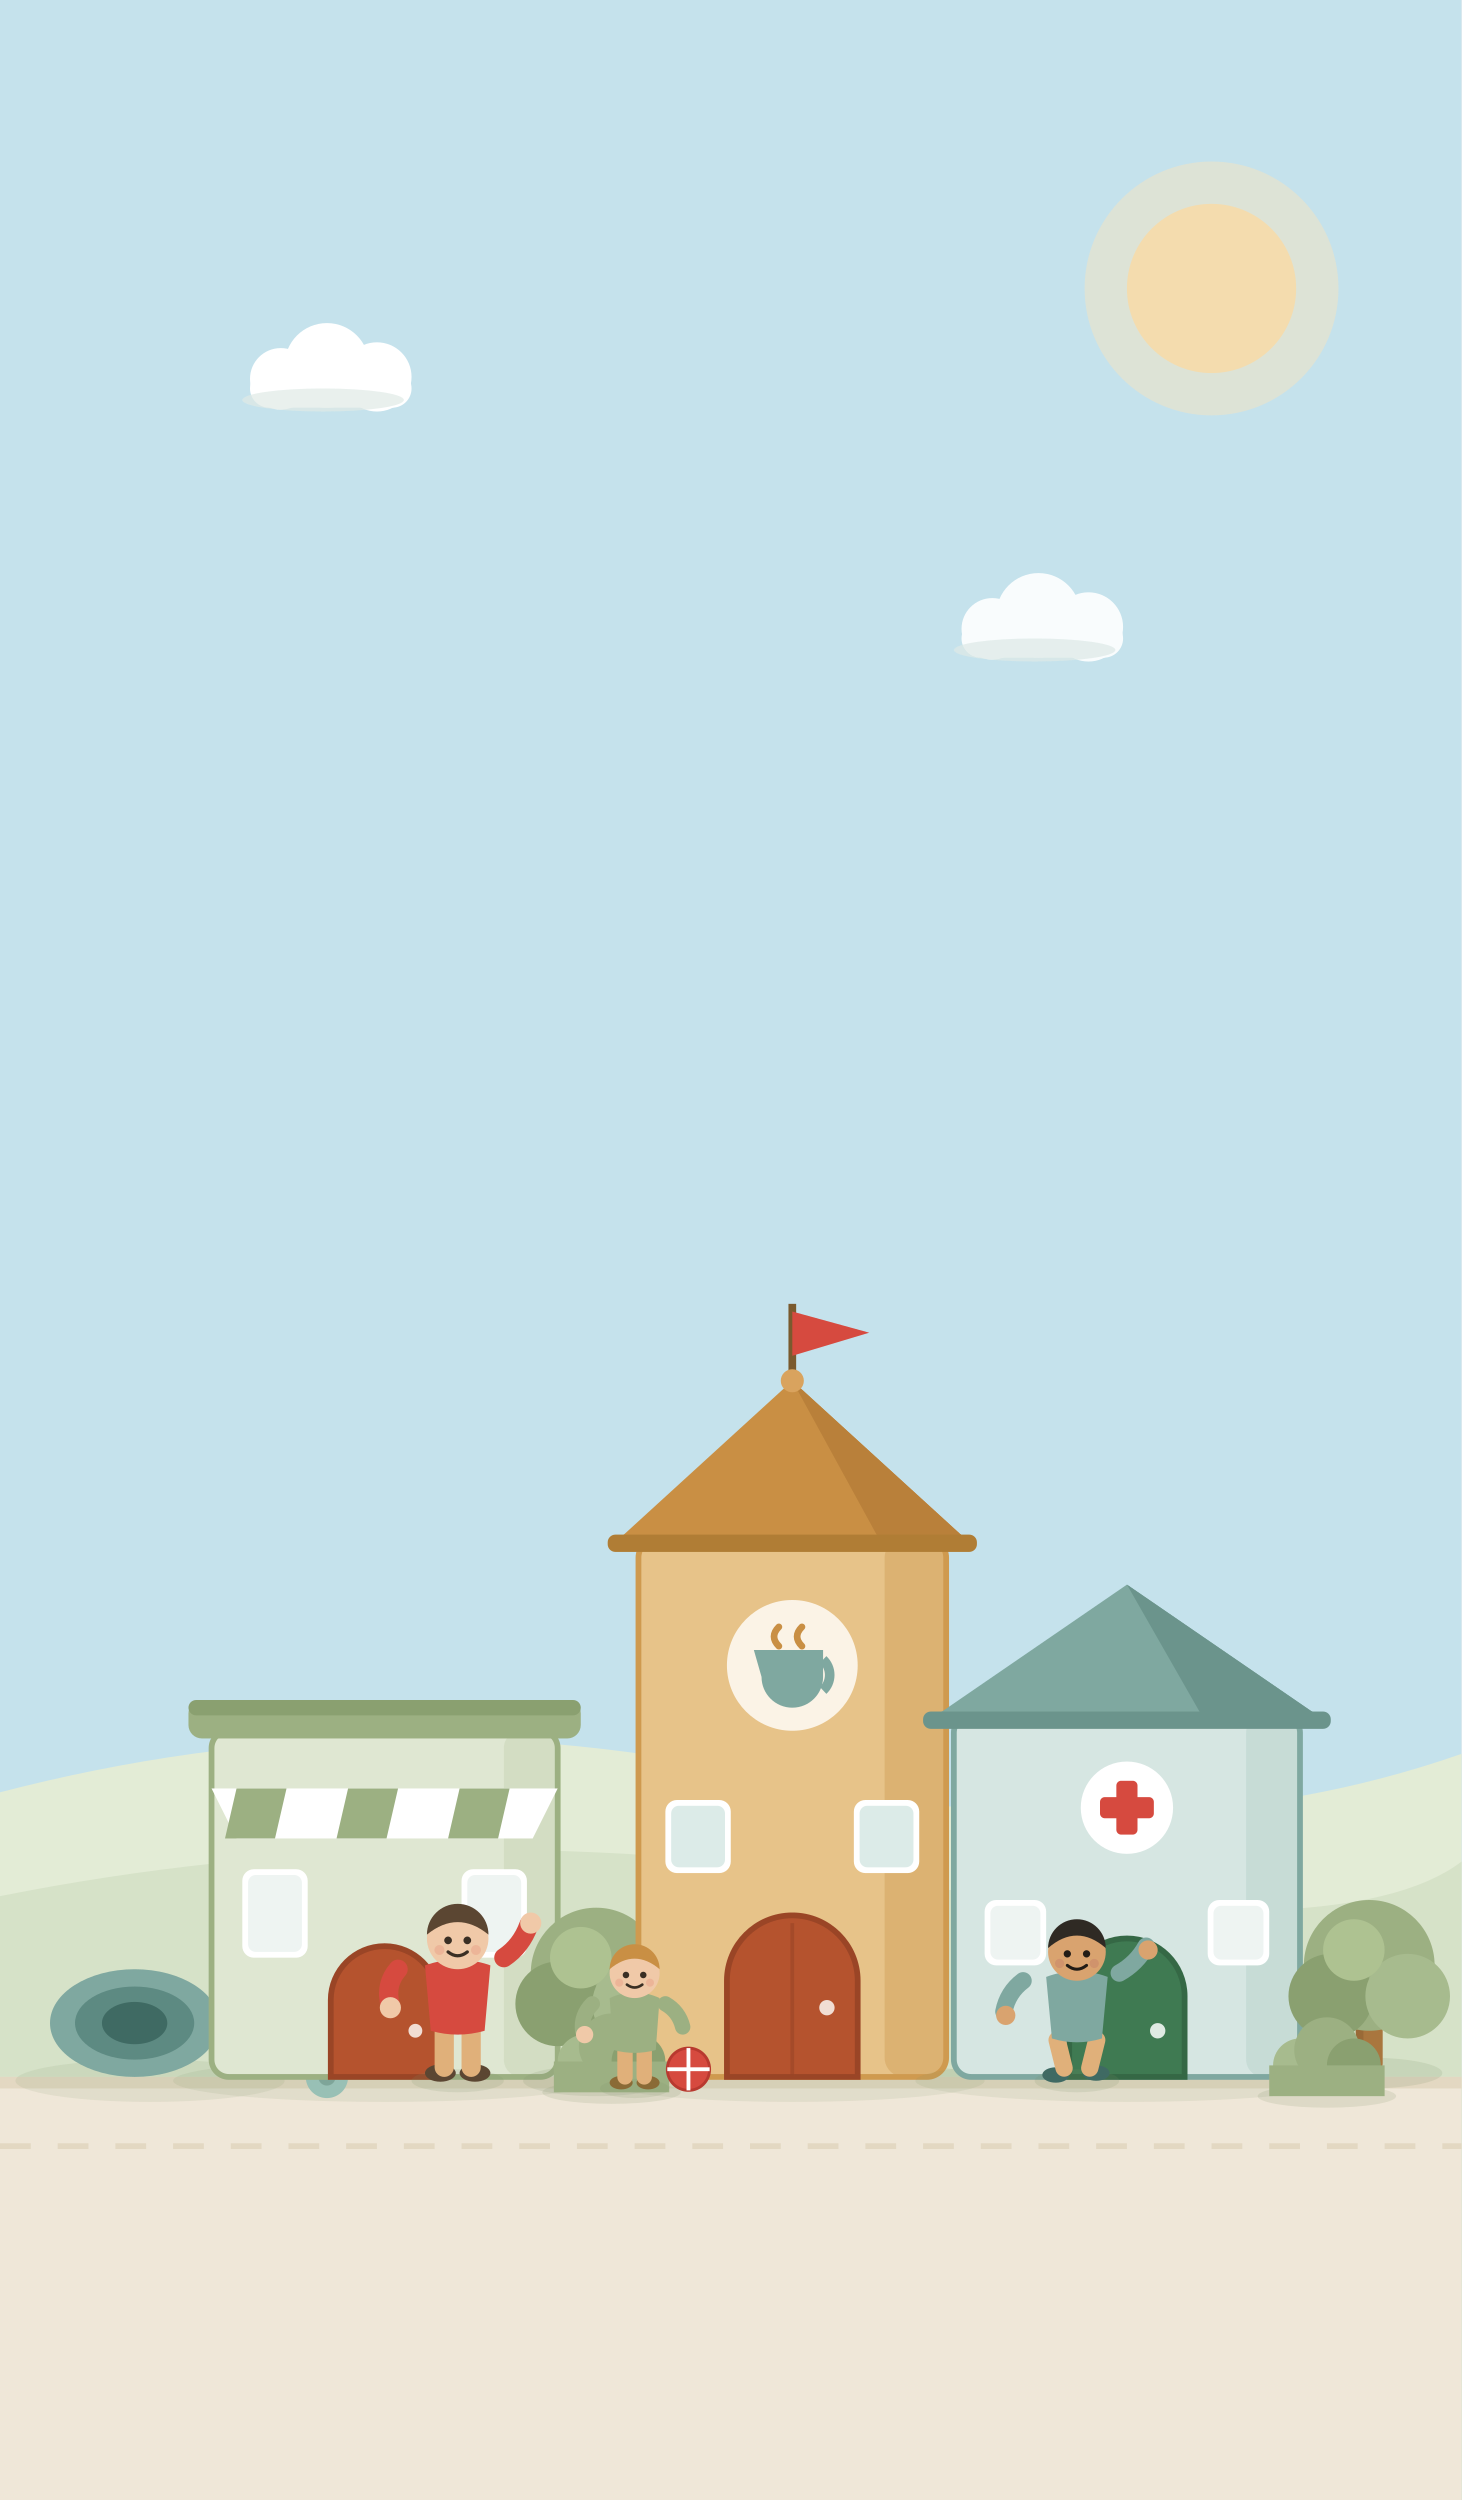
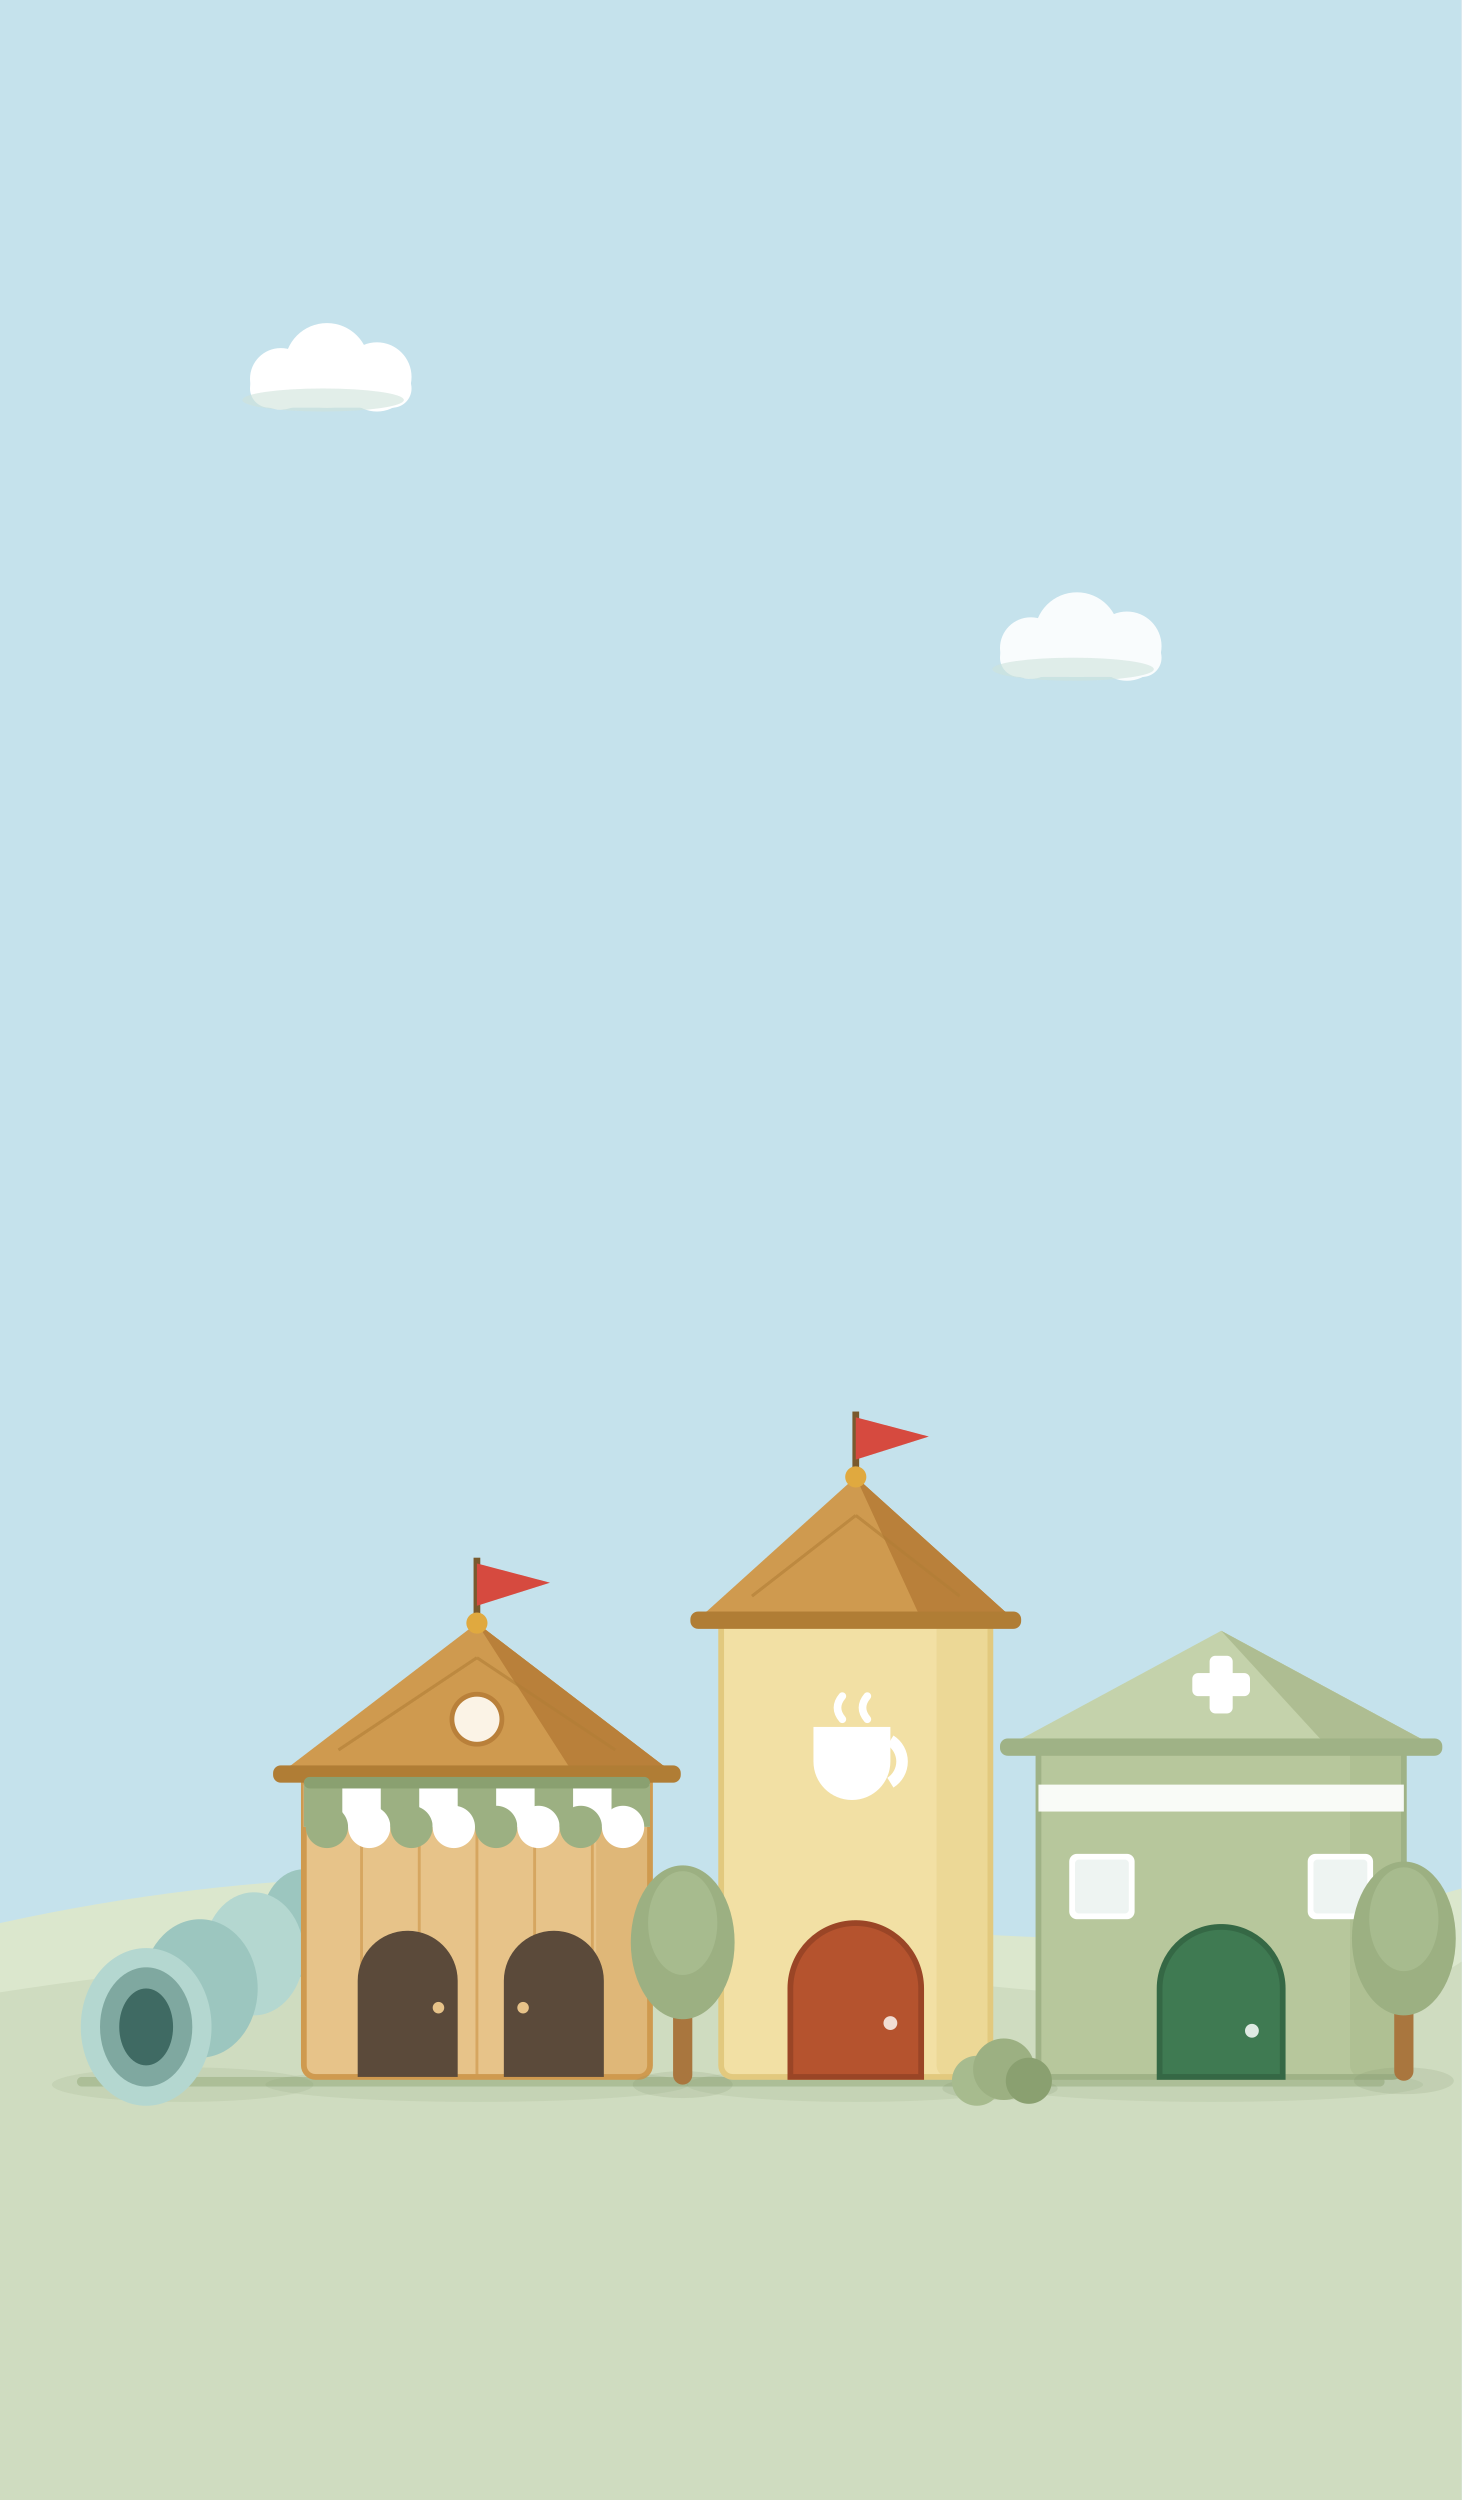
- <svg xmlns="http://www.w3.org/2000/svg" viewBox="0 -300 760 1300" role="img" aria-label="An illustrated little town for phones — a café tower, grocery and clinic with children, trees, drifting clouds and fluttering flags.">
+ <svg xmlns="http://www.w3.org/2000/svg" viewBox="0 -300 760 1300" role="img" aria-label="An illustrated little town for phones — a play tunnel, market, café tower and clinic, with trees and drifting clouds.">
  <defs>
    <g id="mtree">
-       <ellipse cx="0" cy="74" rx="38" ry="8" fill="#7a8f63" opacity="0.16" />
-       <rect x="-7" y="36" width="14" height="40" rx="7" fill="#a9763e" />
-       <rect x="-7" y="36" width="4" height="40" rx="2" fill="#8a5e30" opacity="0.5" />
-       <circle cx="0" cy="18" r="34" fill="#9CB082" />
-       <circle cx="-20" cy="34" r="22" fill="#8aa070" />
-       <circle cx="20" cy="34" r="22" fill="#a7bb8e" />
-       <circle cx="-8" cy="10" r="16" fill="#aec291" />
+       <ellipse cx="0" cy="2" rx="26" ry="7" fill="#7a8f63" opacity="0.16" />
+       <rect x="-5" y="-48" width="10" height="50" rx="5" fill="#a9763e" />
+       <ellipse cx="0" cy="-72" rx="27" ry="40" fill="#9CB082" />
+       <ellipse cx="0" cy="-82" rx="18" ry="27" fill="#a7bb8e" />
    </g>
    <g id="mbush">
-       <ellipse cx="0" cy="18" rx="36" ry="6" fill="#7a8f63" opacity="0.16" />
-       <circle cx="-14" cy="2" r="14" fill="#a7bb8e" />
-       <circle cx="0" cy="-6" r="17" fill="#9CB082" />
-       <circle cx="14" cy="2" r="14" fill="#8aa070" />
-       <rect x="-30" y="2" width="60" height="16" fill="#9CB082" />
+       <ellipse cx="0" cy="4" rx="30" ry="6" fill="#7a8f63" opacity="0.16" />
+       <circle cx="-12" cy="0" r="13" fill="#a7bb8e" />
+       <circle cx="2" cy="-6" r="16" fill="#9CB082" />
+       <circle cx="15" cy="0" r="12" fill="#8aa070" />
    </g>
    <g id="mcloud">
      <circle cx="0" cy="0" r="22" fill="#fff" />
      <circle cx="26" cy="6" r="18" fill="#fff" />
      <circle cx="-24" cy="7" r="16" fill="#fff" />
      <rect x="-40" y="2" width="84" height="20" rx="10" fill="#fff" />
-       <ellipse cx="-2" cy="18" rx="42" ry="6" fill="#dfeae6" opacity="0.7" />
+       <ellipse cx="-2" cy="18" rx="42" ry="6" fill="#cfe2da" opacity="0.6" />
    </g>
  </defs>
  <rect x="0" y="-300" width="760" height="1300" fill="#c5e2ec" />
-   <circle cx="630" cy="-150" r="66" fill="#f6e3bf" opacity="0.5">
-     <animate attributeName="r" values="66;72;66" dur="7s" repeatCount="indefinite" />
-   </circle>
-   <circle cx="630" cy="-150" r="44" fill="#f4dcae">
-     <animate attributeName="r" values="44;47;44" dur="7s" repeatCount="indefinite" />
-   </circle>
  <use href="#mcloud" x="170" y="-110">
-     <animateTransform attributeName="transform" type="translate" values="0 0;36 0;0 0" dur="22s" repeatCount="indefinite" additive="sum" />
+     <animateTransform attributeName="transform" type="translate" values="0 0;38 0;0 0" dur="22s" repeatCount="indefinite" additive="sum" />
  </use>
-   <use href="#mcloud" x="540" y="20" opacity="0.9">
-     <animateTransform attributeName="transform" type="translate" values="0 0;28 0;0 0" dur="28s" repeatCount="indefinite" additive="sum" />
+   <use href="#mcloud" x="560" y="30" opacity="0.9">
+     <animateTransform attributeName="transform" type="translate" values="0 0;30 0;0 0" dur="28s" repeatCount="indefinite" additive="sum" />
  </use>
-   <path d="M0 632 Q200 580 400 624 T760 612 V1000 H0 Z" fill="#e3ecd6" />
-   <path d="M0 686 Q220 642 460 678 T760 668 V1000 H0 Z" fill="#d6e2c8" />
-   <rect x="0" y="780" width="760" height="220" fill="#efe7d8" />
-   <path d="M0 816 H760" stroke="#e3d8c2" stroke-width="3" stroke-dasharray="16 14" />
-   <rect x="0" y="780" width="760" height="6" fill="#e3d8c2" />
+   <path d="M0 700 Q200 656 400 692 T760 682 V1000 H0 Z" fill="#dbe7cd" />
+   <path d="M0 736 Q230 700 470 728 T760 720 V1000 H0 Z" fill="#cfdcc0" />
+   <rect x="40" y="780" width="680" height="5" rx="2.5" fill="#9CB082" opacity="0.55" />
  <g>
-     <ellipse cx="78" cy="782" rx="70" ry="11" fill="#7a8f63" opacity="0.12" />
-     <ellipse cx="70" cy="752" rx="44" ry="28" fill="#7FA8A0" />
-     <ellipse cx="70" cy="752" rx="31" ry="19" fill="#5d8a82" />
-     <ellipse cx="70" cy="752" rx="17" ry="11" fill="#3f6a63" />
-     <path d="M120 700 Q170 656 170 780" fill="none" stroke="#9cc6bf" stroke-width="22" stroke-linecap="round" />
-     <path d="M120 700 Q170 656 170 780" fill="none" stroke="#7FA8A0" stroke-width="9" stroke-linecap="round" />
+     <ellipse cx="95" cy="784" rx="68" ry="9" fill="#7a8f63" opacity="0.12" />
+     <ellipse cx="158" cy="700" rx="22" ry="28" fill="#9cc6bf" />
+     <ellipse cx="132" cy="716" rx="26" ry="32" fill="#b4d7d0" />
+     <ellipse cx="104" cy="734" rx="30" ry="36" fill="#9cc6bf" />
+     <ellipse cx="76" cy="754" rx="34" ry="41" fill="#b4d7d0" />
+     <ellipse cx="76" cy="754" rx="24" ry="31" fill="#7FA8A0" />
+     <ellipse cx="76" cy="754" rx="14" ry="20" fill="#3f6a63" />
  </g>
  <g>
-     <ellipse cx="200" cy="782" rx="110" ry="11" fill="#7a8f63" opacity="0.12" />
-     <rect x="110" y="600" width="180" height="180" rx="9" fill="#dfe7d2" />
-     <rect x="262" y="600" width="28" height="180" rx="9" fill="#cbd7b9" opacity="0.6" />
-     <rect x="110" y="600" width="180" height="180" rx="9" fill="none" stroke="#9CB082" stroke-width="3" />
-     <rect x="98" y="584" width="204" height="20" rx="7" fill="#9CB082" />
-     <rect x="98" y="584" width="204" height="8" rx="4" fill="#8aa070" />
-     <path d="M110 630 H290 L277 656 H123 Z" fill="#fff" />
-     <path d="M123 630 H149 L143 656 H117 Z" fill="#9CB082" />
-     <path d="M181 630 H207 L201 656 H175 Z" fill="#9CB082" />
-     <path d="M239 630 H265 L259 656 H233 Z" fill="#9CB082" />
-     <rect x="126" y="672" width="34" height="46" rx="6" fill="#fff" />
-     <rect x="129" y="675" width="28" height="40" rx="4" fill="#eef4f2" />
-     <rect x="240" y="672" width="34" height="46" rx="6" fill="#fff" />
-     <rect x="243" y="675" width="28" height="40" rx="4" fill="#eef4f2" />
-     <path d="M172 780 v-40 a28 28 0 0 1 56 0 v40 Z" fill="#B5532E" />
-     <path d="M172 780 v-40 a28 28 0 0 1 56 0 v40 Z" fill="none" stroke="#9a4526" stroke-width="3" />
-     <circle cx="216" cy="756" r="3.6" fill="#f1ddd3" />
+     <ellipse cx="248" cy="784" rx="110" ry="9" fill="#7a8f63" opacity="0.12" />
+     <rect x="158" y="620" width="180" height="160" rx="6" fill="#e7c389" />
+     <g stroke="#cf9a4f" stroke-width="1.5" opacity="0.7">
+       <line x1="188" y1="620" x2="188" y2="780" />
+       <line x1="218" y1="620" x2="218" y2="780" />
+       <line x1="248" y1="620" x2="248" y2="780" />
+       <line x1="278" y1="620" x2="278" y2="780" />
+       <line x1="308" y1="620" x2="308" y2="780" />
+     </g>
+     <rect x="310" y="620" width="28" height="160" rx="6" fill="#d3a45f" opacity="0.4" />
+     <rect x="158" y="620" width="180" height="160" rx="6" fill="none" stroke="#cf9a4f" stroke-width="3" />
+     <polygon points="146,622 248,544 350,622" fill="#cf9a4f" />
+     <polygon points="248,544 350,622 298,622" fill="#b9803a" />
+     <g stroke="#b07d35" stroke-width="1.6" opacity="0.6">
+       <line x1="176" y1="610" x2="248" y2="562" />
+       <line x1="320" y1="610" x2="248" y2="562" />
+     </g>
+     <rect x="142" y="618" width="212" height="9" rx="4" fill="#b07d35" />
+     <circle cx="248" cy="594" r="13" fill="#fbf3e6" stroke="#b9803a" stroke-width="2.5" />
+     <line x1="248" y1="544" x2="248" y2="510" stroke="#7a5a2e" stroke-width="3.5" />
+     <circle cx="248" cy="544" r="5.5" fill="#E0A93F" />
+     <path d="M248 513 L286 523 L248 535 Z" fill="#D64A3F" />
+     <g>
+       <rect x="158" y="628" width="180" height="22" fill="#fff" />
+       <g fill="#9CB082">
+         <rect x="158" y="628" width="20" height="22" />
+         <rect x="198" y="628" width="20" height="22" />
+         <rect x="238" y="628" width="20" height="22" />
+         <rect x="278" y="628" width="20" height="22" />
+         <rect x="318" y="628" width="20" height="22" />
+       </g>
+       <g>
+         <circle cx="170" cy="650" r="11" fill="#9CB082" />
+         <circle cx="192" cy="650" r="11" fill="#fff" />
+         <circle cx="214" cy="650" r="11" fill="#9CB082" />
+         <circle cx="236" cy="650" r="11" fill="#fff" />
+         <circle cx="258" cy="650" r="11" fill="#9CB082" />
+         <circle cx="280" cy="650" r="11" fill="#fff" />
+         <circle cx="302" cy="650" r="11" fill="#9CB082" />
+         <circle cx="324" cy="650" r="11" fill="#fff" />
+       </g>
+       <rect x="158" y="624" width="180" height="6" rx="3" fill="#8aa070" />
+     </g>
+     <path d="M186 780 v-50 a26 26 0 0 1 52 0 v50 Z" fill="#5b4a3a" />
+     <circle cx="228" cy="744" r="3" fill="#e7c389" />
+     <path d="M262 780 v-50 a26 26 0 0 1 52 0 v50 Z" fill="#5b4a3a" />
+     <circle cx="272" cy="744" r="3" fill="#e7c389" />
  </g>
-   <use href="#mtree" x="310" y="708" />
  <g>
-     <ellipse cx="412" cy="782" rx="100" ry="11" fill="#7a8f63" opacity="0.12" />
-     <rect x="332" y="500" width="160" height="280" rx="10" fill="#e7c389" />
-     <rect x="460" y="500" width="32" height="280" rx="10" fill="#d3a45f" opacity="0.55" />
-     <rect x="332" y="500" width="160" height="280" rx="10" fill="none" stroke="#cf9a4f" stroke-width="3" />
-     <polygon points="320,502 412,418 504,502" fill="#c98f44" />
-     <polygon points="412,418 504,502 458,502" fill="#b9803a" />
-     <rect x="316" y="498" width="192" height="9" rx="4" fill="#b07d35" />
-     <line x1="412" y1="418" x2="412" y2="378" stroke="#7a5a2e" stroke-width="4" />
-     <path d="M412 382 L452 393 L412 405 Z" fill="#D64A3F">
-       <animateTransform attributeName="transform" type="rotate" values="-6 412 393;9 412 393;-6 412 393" dur="2.3s" repeatCount="indefinite" />
-     </path>
-     <circle cx="412" cy="418" r="6" fill="#D9A35E" />
-     <circle cx="412" cy="566" r="34" fill="#fbf3e6" />
-     <g transform="translate(412,568)">
-       <path d="M-20 -10 H16 V4 a16 16 0 0 1 -32 0 Z" fill="#7FA8A0" />
-       <path d="M16 -5 a11 11 0 0 1 0 16" fill="none" stroke="#7FA8A0" stroke-width="5" />
-       <path d="M-7 -22 q-5 5 0 10 M5 -22 q-5 5 0 10" stroke="#c98f44" stroke-width="3.5" fill="none" stroke-linecap="round" />
+     <ellipse cx="445" cy="784" rx="88" ry="9" fill="#7a8f63" opacity="0.12" />
+     <rect x="375" y="540" width="140" height="240" rx="6" fill="#f2e0a4" />
+     <rect x="487" y="540" width="28" height="240" rx="6" fill="#e6d088" opacity="0.5" />
+     <rect x="375" y="540" width="140" height="240" rx="6" fill="none" stroke="#e2c97e" stroke-width="3" />
+     <polygon points="363,542 445,468 527,542" fill="#cf9a4f" />
+     <polygon points="445,468 527,542 479,542" fill="#b9803a" />
+     <g stroke="#b07d35" stroke-width="1.6" opacity="0.6">
+       <line x1="391" y1="530" x2="445" y2="488" />
+       <line x1="499" y1="530" x2="445" y2="488" />
    </g>
-     <rect x="346" y="636" width="34" height="38" rx="6" fill="#fff" />
-     <rect x="349" y="639" width="28" height="32" rx="4" fill="#dcebe8" />
-     <rect x="444" y="636" width="34" height="38" rx="6" fill="#fff" />
-     <rect x="447" y="639" width="28" height="32" rx="4" fill="#dcebe8" />
-     <path d="M378 780 v-50 a34 34 0 0 1 68 0 v50 Z" fill="#B5532E" />
-     <path d="M378 780 v-50 a34 34 0 0 1 68 0 v50 Z" fill="none" stroke="#9a4526" stroke-width="3" />
-     <line x1="412" y1="700" x2="412" y2="780" stroke="#9a4526" stroke-width="2" opacity="0.6" />
-     <circle cx="430" cy="744" r="4" fill="#f1ddd3" />
+     <rect x="359" y="538" width="172" height="9" rx="4" fill="#b07d35" />
+     <line x1="445" y1="468" x2="445" y2="434" stroke="#7a5a2e" stroke-width="3.5" />
+     <circle cx="445" cy="468" r="5.5" fill="#E0A93F" />
+     <path d="M445 437 L483 447 L445 459 Z" fill="#D64A3F" />
+     <g transform="translate(445,612)">
+       <path d="M-22 -14 H18 V4 a20 20 0 0 1 -40 0 Z" fill="#fff" />
+       <path d="M18 -7 a13 13 0 0 1 0 22" fill="none" stroke="#fff" stroke-width="6" />
+       <path d="M-7 -30 q-5 6 0 12 M6 -30 q-5 6 0 12" stroke="#fff" stroke-width="4" fill="none" stroke-linecap="round" />
+     </g>
+     <path d="M411 780 v-46 a34 34 0 0 1 68 0 v46 Z" fill="#B5532E" />
+     <path d="M411 780 v-46 a34 34 0 0 1 68 0 v46 Z" fill="none" stroke="#9a4526" stroke-width="3" />
+     <circle cx="463" cy="752" r="3.6" fill="#f1ddd3" />
  </g>
-   <use href="#mbush" x="318" y="770" />
  <g>
-     <ellipse cx="586" cy="782" rx="110" ry="11" fill="#7a8f63" opacity="0.12" />
-     <rect x="496" y="592" width="180" height="188" rx="9" fill="#d6e6e2" />
-     <rect x="648" y="592" width="28" height="188" rx="9" fill="#bcd5cf" opacity="0.6" />
-     <rect x="496" y="592" width="180" height="188" rx="9" fill="none" stroke="#7FA8A0" stroke-width="3" />
-     <polygon points="484,594 586,524 688,594" fill="#7FA8A0" />
-     <polygon points="586,524 688,594 626,594" fill="#6b948c" />
-     <rect x="480" y="590" width="212" height="9" rx="4" fill="#6b948c" />
-     <circle cx="586" cy="640" r="24" fill="#fff" />
-     <g transform="translate(586,640)" fill="#D64A3F">
-       <rect x="-5.5" y="-14" width="11" height="28" rx="2.5" />
-       <rect x="-14" y="-5.5" width="28" height="11" rx="2.5" />
+     <ellipse cx="630" cy="784" rx="110" ry="9" fill="#7a8f63" opacity="0.12" />
+     <rect x="540" y="606" width="190" height="174" rx="6" fill="#b7c79c" />
+     <rect x="702" y="606" width="28" height="174" rx="6" fill="#a7b98a" opacity="0.5" />
+     <rect x="540" y="606" width="190" height="174" rx="6" fill="none" stroke="#9fb286" stroke-width="3" />
+     <polygon points="524,608 635,548 746,608" fill="#c4d2ab" />
+     <polygon points="635,548 746,608 690,608" fill="#aebd92" />
+     <rect x="520" y="604" width="230" height="9" rx="4" fill="#9fb286" />
+     <g transform="translate(635,576)" fill="#fff">
+       <rect x="-6" y="-15" width="12" height="30" rx="3" />
+       <rect x="-15" y="-6" width="30" height="12" rx="3" />
    </g>
-     <rect x="512" y="688" width="32" height="34" rx="6" fill="#fff" />
-     <rect x="515" y="691" width="26" height="28" rx="4" fill="#eef4f2" />
-     <rect x="628" y="688" width="32" height="34" rx="6" fill="#fff" />
-     <rect x="631" y="691" width="26" height="28" rx="4" fill="#eef4f2" />
-     <path d="M556 780 v-42 a30 30 0 0 1 60 0 v42 Z" fill="#3f7a52" />
-     <path d="M556 780 v-42 a30 30 0 0 1 60 0 v42 Z" fill="none" stroke="#356845" stroke-width="3" />
-     <circle cx="602" cy="756" r="4" fill="#dfeae3" />
+     <rect x="540" y="628" width="190" height="14" fill="#fff" opacity="0.92" />
+     <path d="M603 780 v-46 a32 32 0 0 1 64 0 v46 Z" fill="#3f7a52" />
+     <path d="M603 780 v-46 a32 32 0 0 1 64 0 v46 Z" fill="none" stroke="#356845" stroke-width="3" />
+     <circle cx="651" cy="756" r="3.6" fill="#dfeae3" />
+     <rect x="556" y="664" width="34" height="34" rx="4" fill="#fff" />
+     <rect x="559" y="667" width="28" height="28" rx="2" fill="#eef4f2" />
+     <rect x="680" y="664" width="34" height="34" rx="4" fill="#fff" />
+     <rect x="683" y="667" width="28" height="28" rx="2" fill="#eef4f2" />
  </g>
-   <use href="#mtree" x="712" y="704" />
-   <use href="#mbush" x="690" y="772" />
-   <g transform="translate(238,780)">
-     <animateTransform attributeName="transform" type="translate" values="0 0;0 -13;0 0" dur="3.2s" repeatCount="indefinite" additive="sum" />
-     <ellipse cx="0" cy="2" rx="24" ry="6" fill="#7a8f63" opacity="0.15" />
-     <ellipse cx="-9" cy="-2" rx="8" ry="4.5" fill="#5b4632" />
-     <ellipse cx="9" cy="-2" rx="8" ry="4.5" fill="#5b4632" />
-     <rect x="-12" y="-28" width="10" height="28" rx="5" fill="#e0b07a" />
-     <rect x="2" y="-28" width="10" height="28" rx="5" fill="#e0b07a" />
-     <path d="M-17 -58 Q0 -64 17 -58 L14 -24 Q0 -20 -14 -24 Z" fill="#D64A3F" />
-     <path d="M-31 -56 q-7 8 -4 19" stroke="#D64A3F" stroke-width="10" fill="none" stroke-linecap="round" />
-     <path d="M24 -62 q9 -6 13 -17" stroke="#D64A3F" stroke-width="10" fill="none" stroke-linecap="round" />
-     <circle cx="-35" cy="-36" r="5.5" fill="#f0c9a8" />
-     <circle cx="38" cy="-80" r="5.5" fill="#f0c9a8" />
-     <circle cx="0" cy="-72" r="16" fill="#f0c9a8" />
-     <path d="M-16 -74 a16 16 0 0 1 32 0 q-16 -13 -32 0Z" fill="#5b4632" />
-     <circle cx="-5" cy="-71" r="2" fill="#3a2f24" />
-     <circle cx="5" cy="-71" r="2" fill="#3a2f24" />
-     <circle cx="-9.5" cy="-66" r="2.6" fill="#eaa98e" opacity="0.6" />
-     <circle cx="9.5" cy="-66" r="2.6" fill="#eaa98e" opacity="0.6" />
-     <path d="M-5 -65 q5 4 10 0" stroke="#3a2f24" stroke-width="1.7" fill="none" stroke-linecap="round" />
-   </g>
-   <g transform="translate(330,784)">
-     <animateTransform attributeName="transform" type="translate" values="0 0;0 -9;0 0" dur="3.9s" repeatCount="indefinite" additive="sum" />
-     <ellipse cx="0" cy="2" rx="18" ry="5" fill="#7a8f63" opacity="0.15" />
-     <ellipse cx="-7" cy="-1" rx="6" ry="3.5" fill="#8a6a36" />
-     <ellipse cx="7" cy="-1" rx="6" ry="3.5" fill="#8a6a36" />
-     <rect x="-9" y="-21" width="8" height="21" rx="4" fill="#e0b07a" />
-     <rect x="1" y="-21" width="8" height="21" rx="4" fill="#e0b07a" />
-     <path d="M-13 -45 Q0 -51 13 -45 L11 -18 Q0 -15 -11 -18 Z" fill="#9CB082" />
-     <path d="M-22 -42 q-6 6 -5 14" stroke="#9CB082" stroke-width="8" fill="none" stroke-linecap="round" />
-     <path d="M16 -42 q7 4 9 12" stroke="#9CB082" stroke-width="8" fill="none" stroke-linecap="round" />
-     <circle cx="-26" cy="-26" r="4.5" fill="#f0c9a8" />
-     <circle cx="0" cy="-58" r="13" fill="#f0c9a8" />
-     <path d="M-13 -60 a13 13 0 0 1 26 0 q-13 -11 -26 0Z" fill="#c98f44" />
-     <circle cx="-4.5" cy="-57" r="1.7" fill="#3a2f24" />
-     <circle cx="4.5" cy="-57" r="1.7" fill="#3a2f24" />
-     <circle cx="-8" cy="-53" r="2.1" fill="#eaa98e" opacity="0.6" />
-     <circle cx="8" cy="-53" r="2.1" fill="#eaa98e" opacity="0.6" />
-     <path d="M-4 -52 q4 3 8 0" stroke="#3a2f24" stroke-width="1.4" fill="none" stroke-linecap="round" />
-     <circle cx="28" cy="-8" r="11" fill="#D64A3F" />
-     <circle cx="28" cy="-8" r="11" fill="none" stroke="#b8392f" stroke-width="1.5" />
-     <path d="M17 -8 h22 M28 -19 v22" stroke="#fff" stroke-width="2" />
-   </g>
-   <g transform="translate(560,780)">
-     <animateTransform attributeName="transform" type="translate" values="0 0;0 -12;0 0" dur="2.7s" repeatCount="indefinite" additive="sum" />
-     <ellipse cx="0" cy="2" rx="22" ry="6" fill="#7a8f63" opacity="0.15" />
-     <ellipse cx="-11" cy="-1" rx="7" ry="4" fill="#3f6a63" />
-     <ellipse cx="10" cy="-2" rx="7" ry="4" fill="#3f6a63" />
-     <rect x="-13" y="-24" width="9" height="24" rx="4.5" fill="#e0b07a" transform="rotate(-14 -8 -12)" />
-     <rect x="4" y="-24" width="9" height="24" rx="4.5" fill="#e0b07a" transform="rotate(14 8 -12)" />
-     <path d="M-16 -52 Q0 -58 16 -52 L13 -20 Q0 -16 -13 -20 Z" fill="#7FA8A0" />
-     <path d="M-28 -50 q-8 6 -10 16" stroke="#7FA8A0" stroke-width="9" fill="none" stroke-linecap="round" />
-     <path d="M22 -54 q9 -5 14 -14" stroke="#7FA8A0" stroke-width="9" fill="none" stroke-linecap="round" />
-     <circle cx="-37" cy="-32" r="5" fill="#d9a36f" />
-     <circle cx="37" cy="-66" r="5" fill="#d9a36f" />
-     <circle cx="0" cy="-65" r="15" fill="#d9a36f" />
-     <path d="M-15 -67 a15 15 0 0 1 30 0 q-15 -13 -30 0Z" fill="#2f2a24" />
-     <circle cx="-5" cy="-64" r="1.9" fill="#221c16" />
-     <circle cx="5" cy="-64" r="1.9" fill="#221c16" />
-     <circle cx="-9" cy="-59" r="2.4" fill="#c9856a" opacity="0.55" />
-     <circle cx="9" cy="-59" r="2.4" fill="#c9856a" opacity="0.55" />
-     <path d="M-5 -58 q5 4 10 0" stroke="#221c16" stroke-width="1.6" fill="none" stroke-linecap="round" />
-   </g>
+   <use href="#mtree" x="355" y="782" />
+   <use href="#mbush" x="520" y="782" />
+   <use href="#mtree" x="730" y="780" />
</svg>
